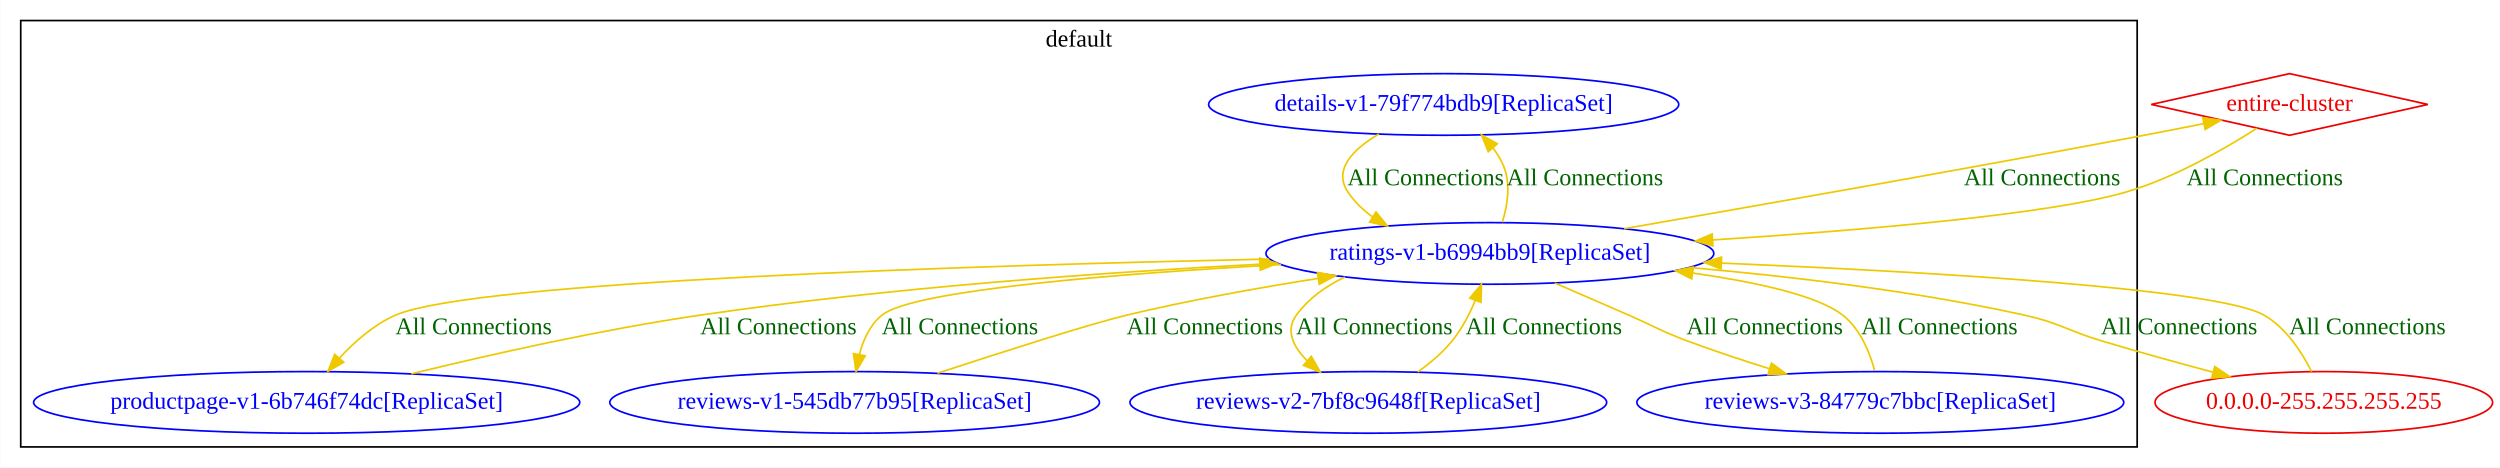
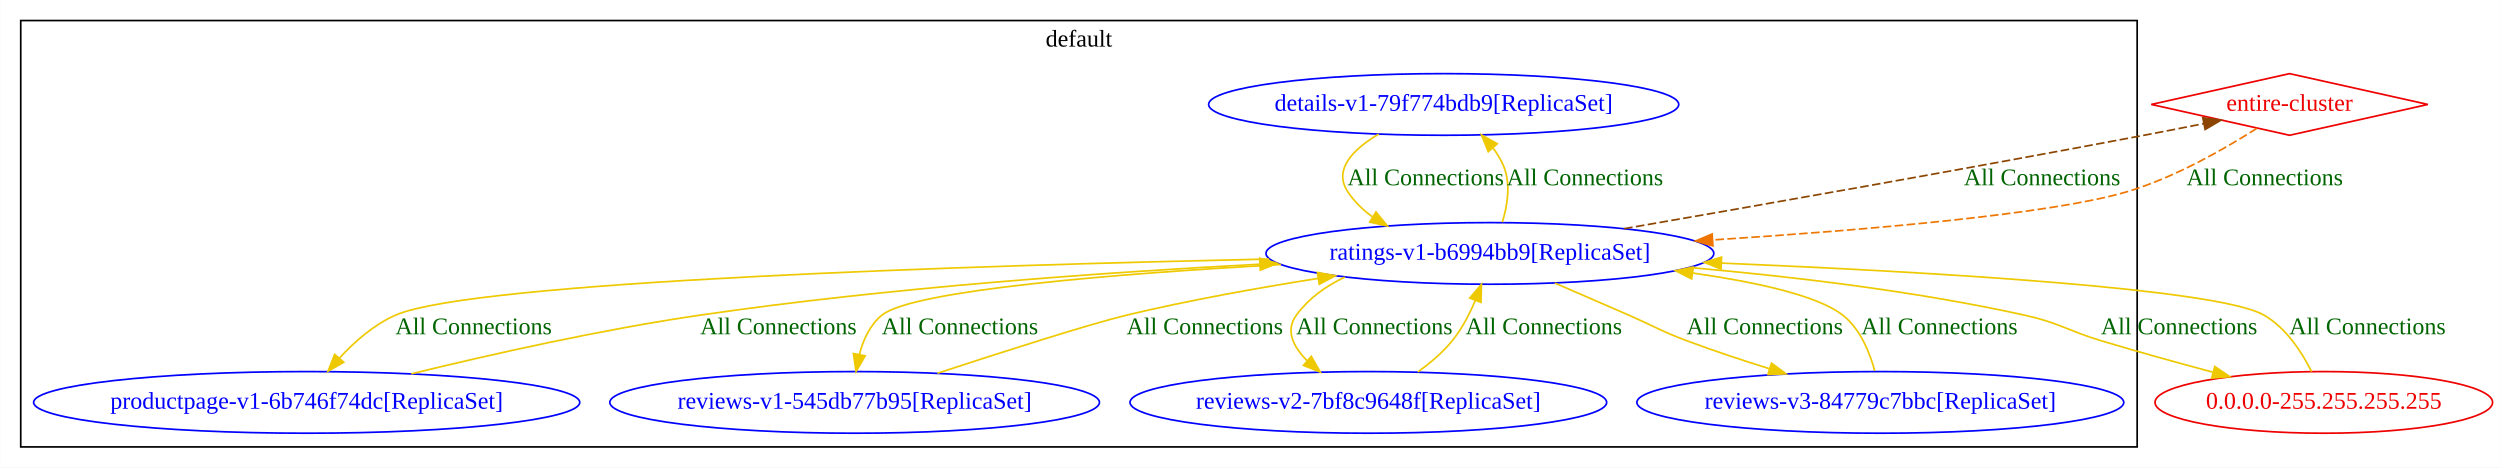
<svg xmlns="http://www.w3.org/2000/svg" width="1460pt" height="273pt" viewBox="0.00 0.00 1459.79 273.00">
  <g id="graph0" class="graph" transform="scale(1 1) rotate(0) translate(4 269)">
    <polygon fill="white" stroke="transparent" points="-4,4 -4,-269 1455.79,-269 1455.79,4 -4,4" />
    <g id="clust1" class="cluster">
      <polygon fill="none" stroke="black" points="8,-8 8,-257 1244,-257 1244,-8 8,-8" />
      <text text-anchor="middle" x="626" y="-241.8" font-family="Times New Roman,serif" font-size="14.00">default</text>
    </g>
    <g id="node1" class="node">
      <ellipse fill="none" stroke="blue" cx="839" cy="-208" rx="137.28" ry="18" />
      <text text-anchor="middle" x="839" y="-204.3" font-family="Times New Roman,serif" font-size="14.00" fill="blue">details-v1-79f774bdb9[ReplicaSet]</text>
    </g>
    <g id="node3" class="node">
      <ellipse fill="none" stroke="blue" cx="866" cy="-121" rx="130.78" ry="18" />
      <text text-anchor="middle" x="866" y="-117.3" font-family="Times New Roman,serif" font-size="14.00" fill="blue">ratings-v1-b6994bb9[ReplicaSet]</text>
    </g>
    <g id="edge2" class="edge">
      <path fill="none" stroke="#eec900" d="M801.06,-190.69C786.12,-181.83 774.35,-170.03 783,-157 786.83,-151.22 791.83,-146.4 797.47,-142.36" />
      <polygon fill="#eec900" stroke="#eec900" points="799.47,-145.24 806.14,-137.01 795.79,-139.29 799.47,-145.24" />
      <text text-anchor="middle" x="828.5" y="-160.8" font-family="Times New Roman,serif" font-size="14.00" fill="darkgreen">All Connections</text>
    </g>
    <g id="node2" class="node">
      <ellipse fill="none" stroke="blue" cx="175" cy="-34" rx="159.47" ry="18" />
      <text text-anchor="middle" x="175" y="-30.3" font-family="Times New Roman,serif" font-size="14.00" fill="blue">productpage-v1-6b746f74dc[ReplicaSet]</text>
    </g>
    <g id="edge3" class="edge">
      <path fill="none" stroke="#eec900" d="M236.08,-50.69C282.19,-61.95 347.18,-76.56 405,-85 514.28,-100.95 639.26,-109.86 731.5,-114.7" />
      <polygon fill="#eec900" stroke="#eec900" points="731.56,-118.21 741.73,-115.23 731.92,-111.22 731.56,-118.21" />
      <text text-anchor="middle" x="450.5" y="-73.8" font-family="Times New Roman,serif" font-size="14.00" fill="darkgreen">All Connections</text>
    </g>
    <g id="edge5" class="edge">
      <path fill="none" stroke="#eec900" d="M873.23,-139.2C876.31,-149.1 878.31,-161.6 874,-172 872.45,-175.73 870.29,-179.28 867.8,-182.57" />
      <polygon fill="#eec900" stroke="#eec900" points="865.04,-180.41 861.06,-190.23 870.3,-185.03 865.04,-180.41" />
      <text text-anchor="middle" x="921.5" y="-160.8" font-family="Times New Roman,serif" font-size="14.00" fill="darkgreen">All Connections</text>
    </g>
    <g id="edge6" class="edge">
      <path fill="none" stroke="#eec900" d="M737.18,-117.73C563.97,-113.95 272.37,-104.73 227,-85 214.31,-79.48 202.89,-69.42 194.01,-59.75" />
      <polygon fill="#eec900" stroke="#eec900" points="196.64,-57.45 187.45,-52.19 191.35,-62.04 196.64,-57.45" />
      <text text-anchor="middle" x="272.5" y="-73.8" font-family="Times New Roman,serif" font-size="14.00" fill="darkgreen">All Connections</text>
    </g>
    <g id="node4" class="node">
      <ellipse fill="none" stroke="blue" cx="495" cy="-34" rx="142.97" ry="18" />
      <text text-anchor="middle" x="495" y="-30.3" font-family="Times New Roman,serif" font-size="14.00" fill="blue">reviews-v1-545db77b95[ReplicaSet]</text>
    </g>
    <g id="edge7" class="edge">
      <path fill="none" stroke="#eec900" d="M744.05,-114.53C648.63,-109.17 529.12,-99.65 511,-85 503.97,-79.32 499.98,-70.53 497.74,-61.9" />
      <polygon fill="#eec900" stroke="#eec900" points="501.17,-61.19 495.83,-52.04 494.3,-62.52 501.17,-61.19" />
      <text text-anchor="middle" x="556.5" y="-73.8" font-family="Times New Roman,serif" font-size="14.00" fill="darkgreen">All Connections</text>
    </g>
    <g id="node5" class="node">
      <ellipse fill="none" stroke="blue" cx="795" cy="-34" rx="139.18" ry="18" />
      <text text-anchor="middle" x="795" y="-30.3" font-family="Times New Roman,serif" font-size="14.00" fill="blue">reviews-v2-7bf8c9648f[ReplicaSet]</text>
    </g>
    <g id="edge8" class="edge">
      <path fill="none" stroke="#eec900" d="M781.29,-107.18C770.24,-101.99 760.25,-94.84 753,-85 746.38,-76.02 751.06,-66.55 759.33,-58.3" />
      <polygon fill="#eec900" stroke="#eec900" points="761.69,-60.89 766.95,-51.69 757.1,-55.6 761.69,-60.89" />
      <text text-anchor="middle" x="798.5" y="-73.8" font-family="Times New Roman,serif" font-size="14.00" fill="darkgreen">All Connections</text>
    </g>
    <g id="node6" class="node">
      <ellipse fill="none" stroke="blue" cx="1094" cy="-34" rx="142.17" ry="18" />
      <text text-anchor="middle" x="1094" y="-30.3" font-family="Times New Roman,serif" font-size="14.00" fill="blue">reviews-v3-84779c7bbc[ReplicaSet]</text>
    </g>
    <g id="edge9" class="edge">
      <path fill="none" stroke="#eec900" d="M903.94,-103.68C917.53,-97.81 932.96,-91.13 947,-85 962.14,-78.39 965.53,-75.79 981,-70 996.45,-64.22 1013.33,-58.62 1029.22,-53.66" />
      <polygon fill="#eec900" stroke="#eec900" points="1030.44,-56.95 1038.97,-50.66 1028.38,-50.26 1030.44,-56.95" />
      <text text-anchor="middle" x="1026.5" y="-73.8" font-family="Times New Roman,serif" font-size="14.00" fill="darkgreen">All Connections</text>
    </g>
    <g id="node7" class="node">
      <ellipse fill="none" stroke="#ee0000" cx="1353" cy="-34" rx="98.58" ry="18" />
      <text text-anchor="middle" x="1353" y="-30.3" font-family="Times New Roman,serif" font-size="14.00" fill="#ee0000">0.0.0.0-255.255.255.255</text>
    </g>
    <g id="edge4" class="edge">
      <path fill="none" stroke="#eec900" d="M982.52,-112.77C1041.58,-107.63 1114.12,-99.07 1178,-85 1198.59,-80.47 1202.81,-76.08 1223,-70 1244.16,-63.63 1267.41,-57.19 1288.34,-51.61" />
      <polygon fill="#eec900" stroke="#eec900" points="1289.32,-54.97 1298.08,-49.02 1287.52,-48.2 1289.32,-54.97" />
      <text text-anchor="middle" x="1268.5" y="-73.8" font-family="Times New Roman,serif" font-size="14.00" fill="darkgreen">All Connections</text>
    </g>
    <g id="node8" class="node">
      <polygon fill="none" stroke="#ee0000" points="1333,-226 1252.23,-208 1333,-190 1413.77,-208 1333,-226" />
      <text text-anchor="middle" x="1333" y="-204.3" font-family="Times New Roman,serif" font-size="14.00" fill="#ee0000">entire-cluster</text>
    </g>
    <g id="edge10" class="edge">
-       <path fill="none" stroke="#eec900" d="M944.37,-135.45C1021.65,-148.83 1143.09,-170.17 1248,-190 1259.32,-192.14 1271.48,-194.52 1282.95,-196.81" />
-       <polygon fill="#eec900" stroke="#eec900" points="1282.33,-200.25 1292.82,-198.78 1283.7,-193.39 1282.33,-200.25" />
+       <path fill="none" stroke="#8b4500" stroke-dasharray="5,2" d="M944.37,-135.45C1021.65,-148.83 1143.09,-170.17 1248,-190 1259.32,-192.14 1271.48,-194.52 1282.95,-196.81" />
+       <polygon fill="#8b4500" stroke="#8b4500" points="1282.33,-200.25 1292.82,-198.78 1283.7,-193.39 1282.33,-200.25" />
      <text text-anchor="middle" x="1188.5" y="-160.8" font-family="Times New Roman,serif" font-size="14.00" fill="darkgreen">All Connections</text>
    </g>
    <g id="edge11" class="edge">
      <path fill="none" stroke="#eec900" d="M543.35,-51.03C581.93,-63.66 632.89,-79.96 654,-85 690.15,-93.62 730.28,-100.84 765.8,-106.43" />
      <polygon fill="#eec900" stroke="#eec900" points="765.28,-109.89 775.7,-107.96 766.35,-102.97 765.28,-109.89" />
      <text text-anchor="middle" x="699.5" y="-73.8" font-family="Times New Roman,serif" font-size="14.00" fill="darkgreen">All Connections</text>
    </g>
    <g id="edge12" class="edge">
      <path fill="none" stroke="#eec900" d="M823.88,-51.76C831.11,-56.93 838.4,-63.1 844,-70 849.61,-76.91 854.07,-85.47 857.46,-93.54" />
      <polygon fill="#eec900" stroke="#eec900" points="854.24,-94.92 861.07,-103.01 860.78,-92.42 854.24,-94.92" />
      <text text-anchor="middle" x="897.5" y="-73.8" font-family="Times New Roman,serif" font-size="14.00" fill="darkgreen">All Connections</text>
    </g>
    <g id="edge13" class="edge">
      <path fill="none" stroke="#eec900" d="M1090.73,-52.43C1087.74,-63.45 1082.17,-77.07 1072,-85 1057.46,-96.34 1021.98,-104.19 984.48,-109.54" />
      <polygon fill="#eec900" stroke="#eec900" points="983.83,-106.1 974.4,-110.91 984.78,-113.03 983.83,-106.1" />
      <text text-anchor="middle" x="1128.5" y="-73.8" font-family="Times New Roman,serif" font-size="14.00" fill="darkgreen">All Connections</text>
    </g>
    <g id="edge1" class="edge">
      <path fill="none" stroke="#eec900" d="M1345.89,-51.96C1340.14,-63.38 1330.88,-77.65 1318,-85 1290.95,-100.44 1124.52,-110.17 1001.43,-115.34" />
      <polygon fill="#eec900" stroke="#eec900" points="1001,-111.86 991.16,-115.77 1001.29,-118.85 1001,-111.86" />
      <text text-anchor="middle" x="1378.5" y="-73.8" font-family="Times New Roman,serif" font-size="14.00" fill="darkgreen">All Connections</text>
    </g>
    <g id="edge14" class="edge">
-       <path fill="none" stroke="#eec900" d="M1313.95,-194.09C1295.42,-182.26 1266.05,-165.34 1238,-157 1194,-143.91 1084.93,-134.6 996.2,-128.88" />
-       <polygon fill="#eec900" stroke="#eec900" points="996.24,-125.38 986.04,-128.24 995.79,-132.36 996.24,-125.38" />
+       <path fill="none" stroke="#ee7600" stroke-dasharray="5,2" d="M1313.95,-194.09C1295.42,-182.26 1266.05,-165.34 1238,-157 1194,-143.91 1084.93,-134.6 996.2,-128.88" />
+       <polygon fill="#ee7600" stroke="#ee7600" points="996.24,-125.38 986.04,-128.24 995.79,-132.36 996.24,-125.38" />
      <text text-anchor="middle" x="1318.5" y="-160.8" font-family="Times New Roman,serif" font-size="14.00" fill="darkgreen">All Connections</text>
    </g>
  </g>
</svg>
